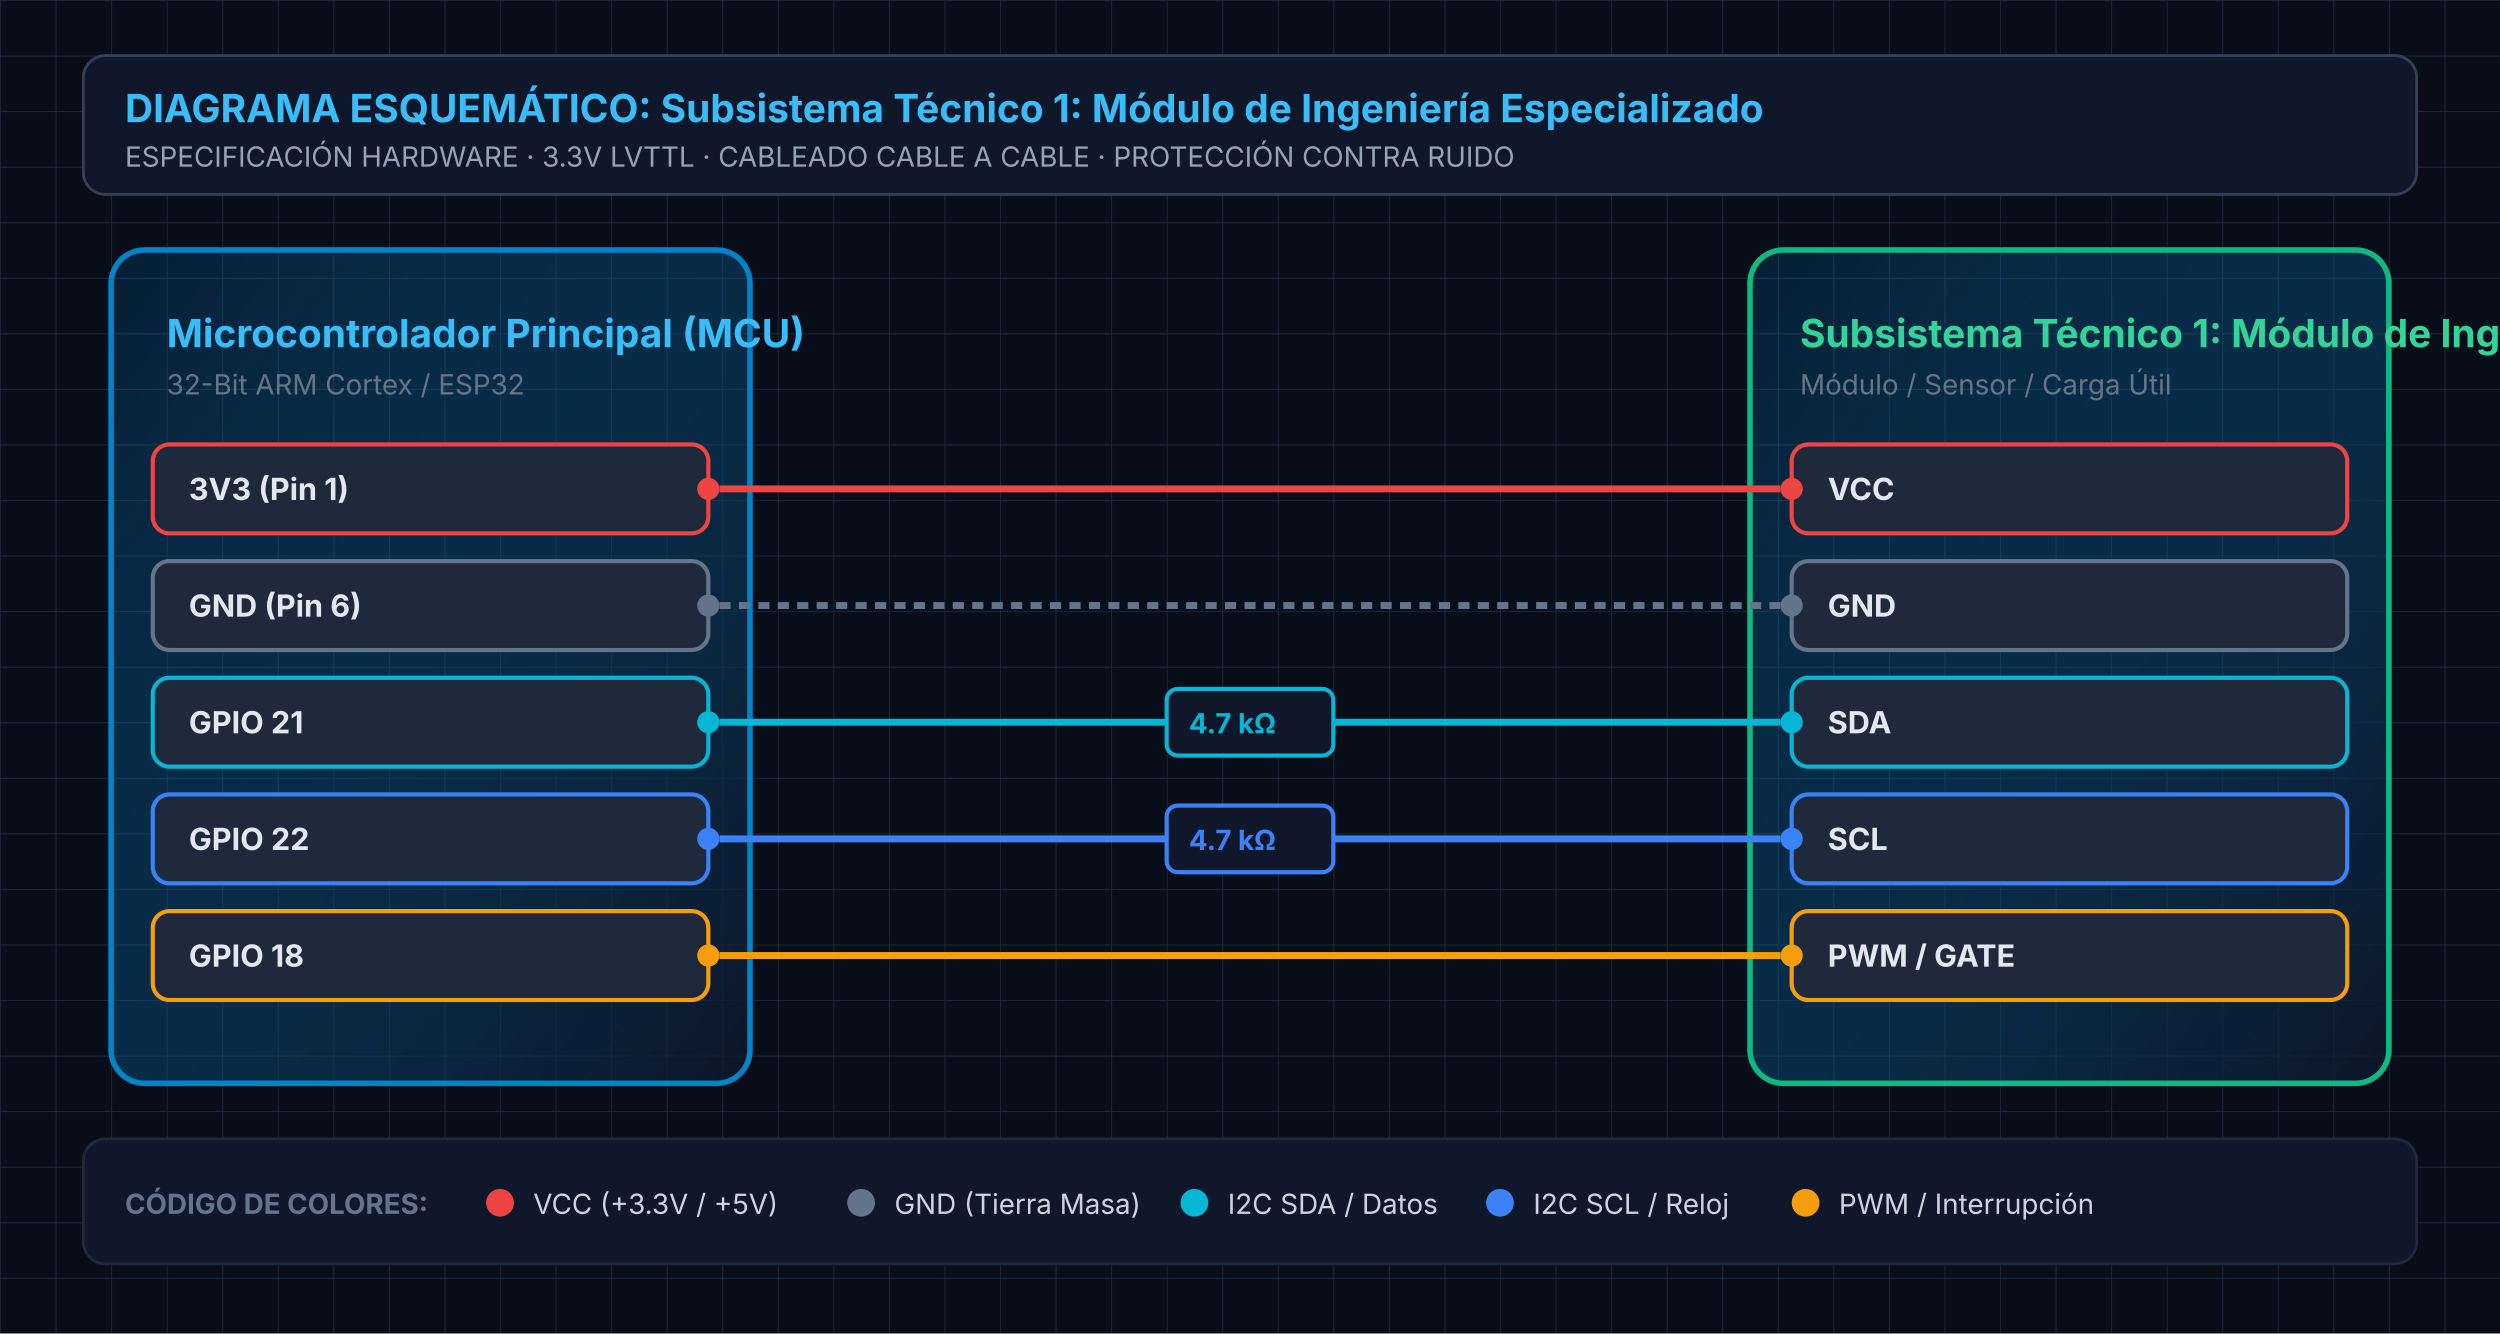
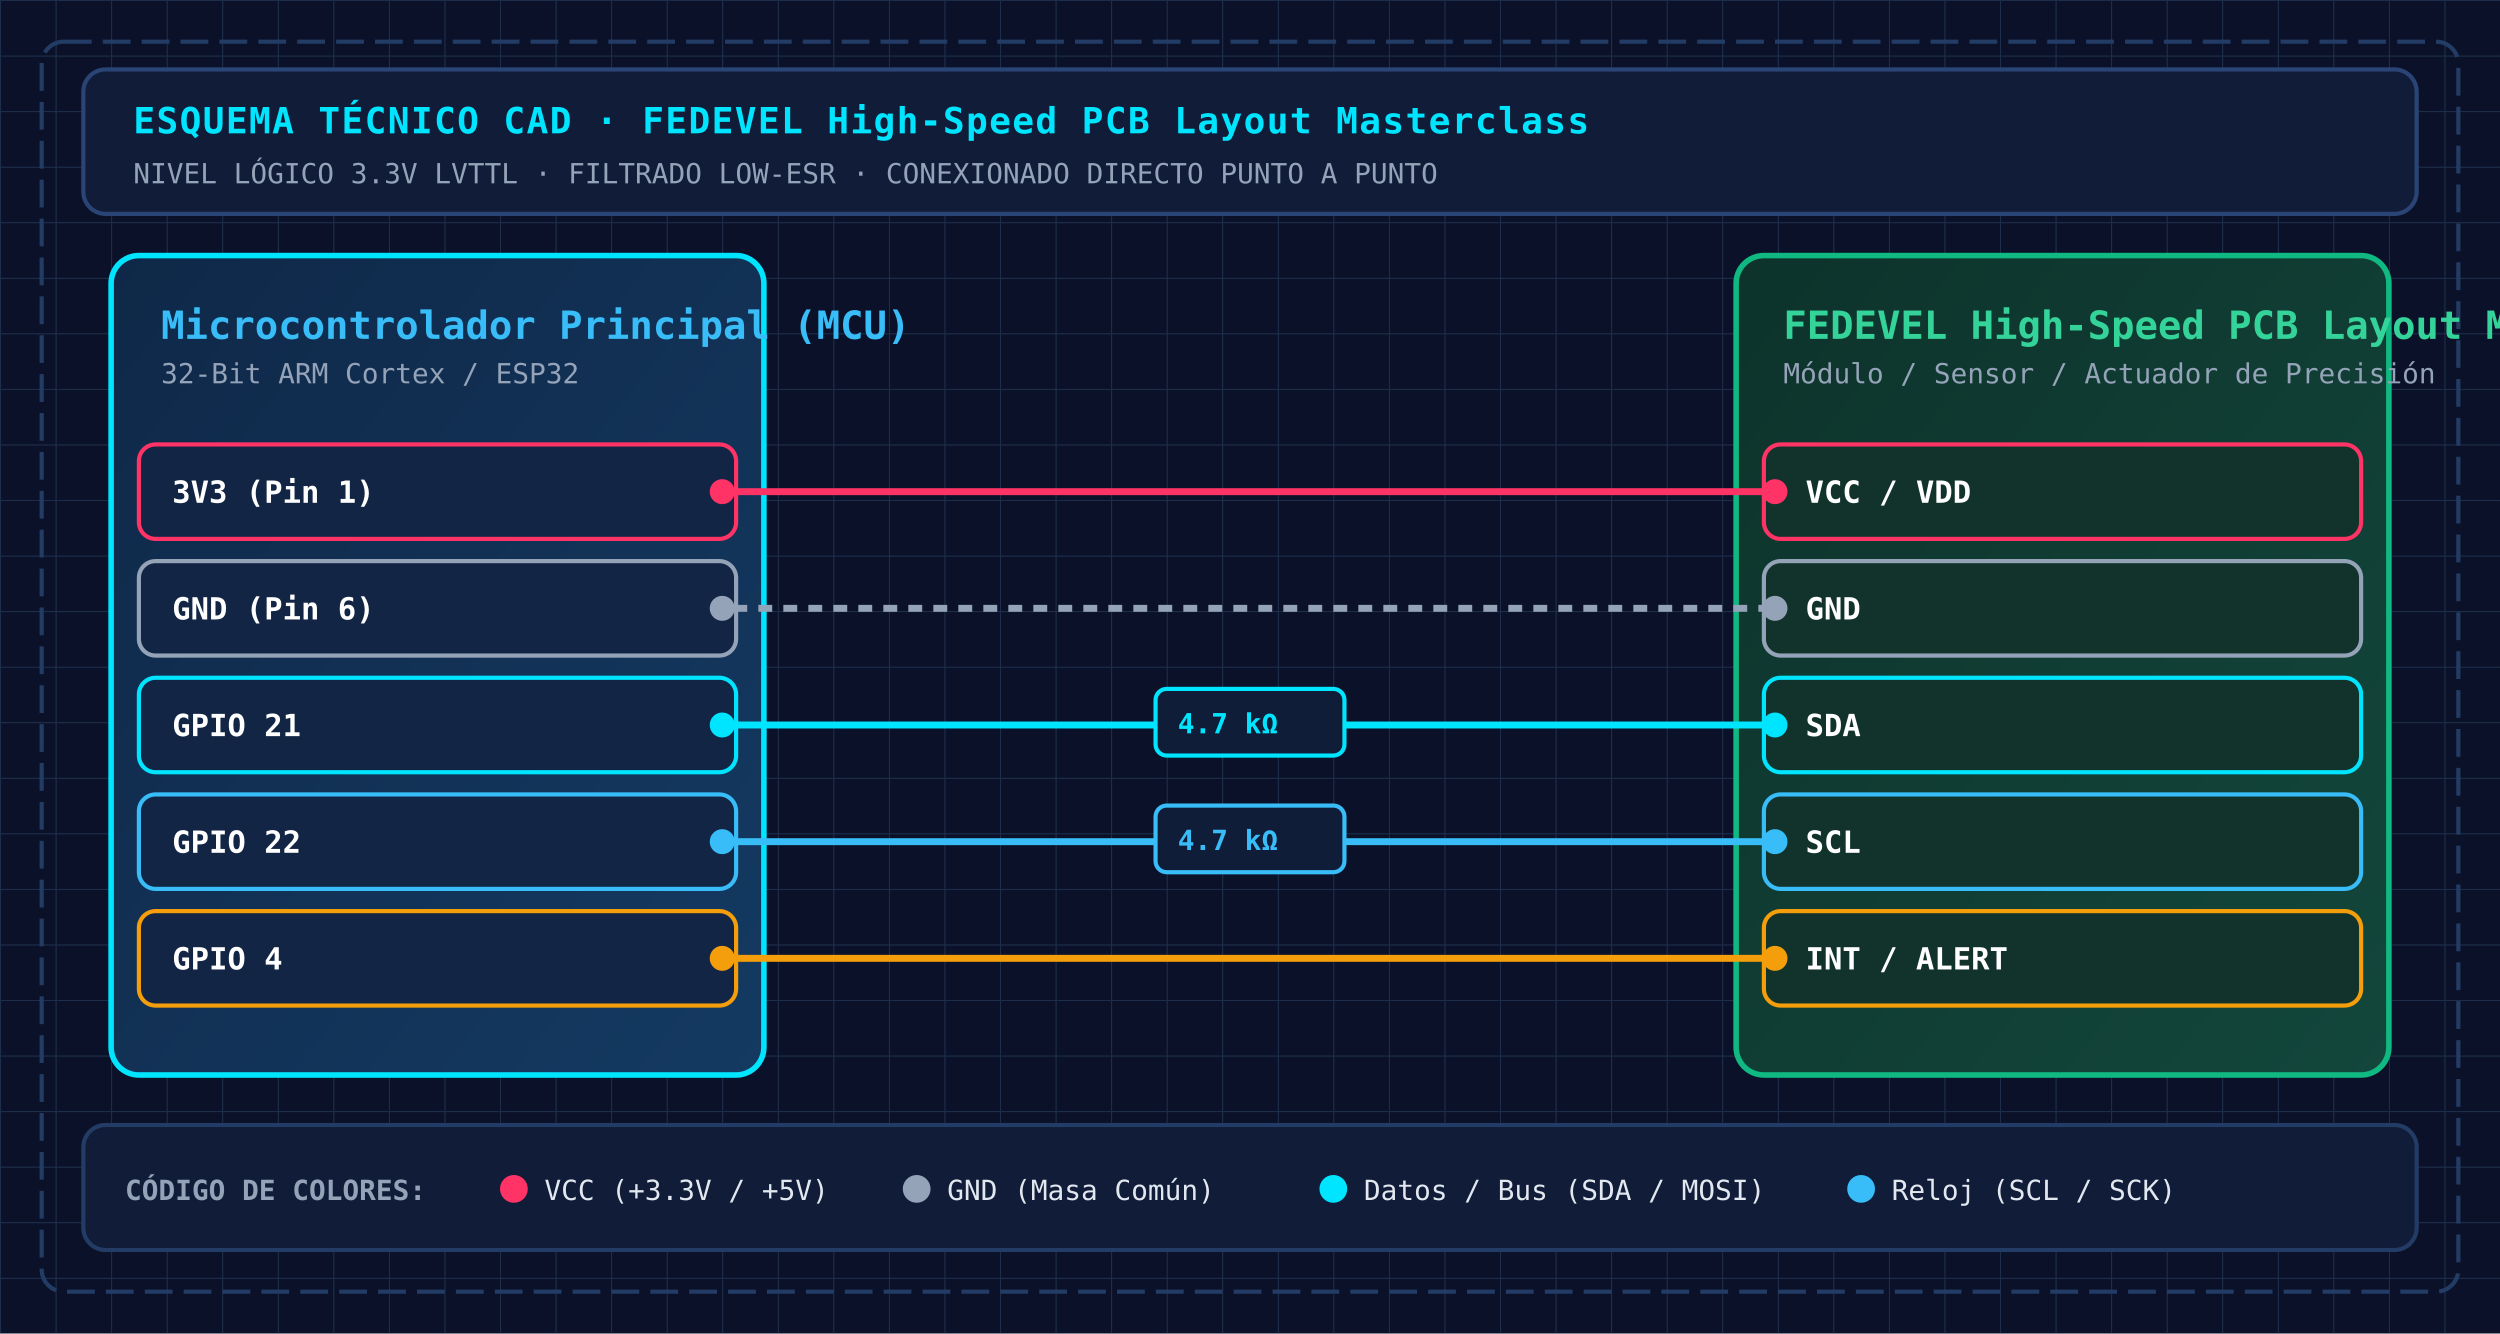
- <svg xmlns="http://www.w3.org/2000/svg" viewBox="0 0 900 480" width="100%" height="100%" style="background:#080D1A; font-family:-apple-system,BlinkMacSystemFont,monospace;">
+ <svg xmlns="http://www.w3.org/2000/svg" viewBox="0 0 900 480" width="900" height="480" style="background:#0A1128; font-family:ui-monospace,SFMono-Regular,Menlo,Monaco,Consolas,monospace;">
  <defs>
    <pattern id="grid_guide-030_1" width="20" height="20" patternUnits="userSpaceOnUse">
-       <path d="M 20 0 L 0 0 0 20" fill="none" stroke="#1E293B" stroke-width="0.6" />
+       <path d="M 20 0 L 0 0 0 20" fill="none" stroke="#1E2E4A" stroke-width="0.75" />
    </pattern>
-     <linearGradient id="glow_guide-030_1" x1="0%" y1="0%" x2="100%" y2="100%">
-       <stop offset="0%" stop-color="#0284C7" stop-opacity="0.15" />
-       <stop offset="100%" stop-color="#0F172A" stop-opacity="0.8" />
+     <linearGradient id="glow_mcu_guide-030_1" x1="0%" y1="0%" x2="100%" y2="100%">
+       <stop offset="0%" stop-color="#0F2848" />
+       <stop offset="100%" stop-color="#143A62" />
+     </linearGradient>
+     <linearGradient id="glow_mod_guide-030_1" x1="0%" y1="0%" x2="100%" y2="100%">
+       <stop offset="0%" stop-color="#0D332B" />
+       <stop offset="100%" stop-color="#13473C" />
    </linearGradient>
  </defs>
-   <rect width="100%" height="100%" fill="#080D1A" />
+   <rect width="100%" height="100%" fill="#0A1128" />
  <rect width="100%" height="100%" fill="url(#grid_guide-030_1)" />
-   <rect x="30" y="20" width="840" height="50" rx="8" fill="#0F172A" stroke="#334155" stroke-width="1" />
-   <text x="45" y="44" fill="#38BDF8" font-size="14" font-weight="bold">DIAGRAMA ESQUEMÁTICO: Subsistema Técnico 1: Módulo de Ingeniería Especializado</text>
-   <text x="45" y="60" fill="#94A3B8" font-size="10">ESPECIFICACIÓN HARDWARE · 3.3V LVTTL · CABLEADO CABLE A CABLE · PROTECCIÓN CONTRA RUIDO</text>
-   <rect x="40" y="90" width="230" height="300" rx="12" fill="url(#glow_guide-030_1)" stroke="#0284C7" stroke-width="2" />
-   <text x="60" y="125" fill="#38BDF8" font-size="14" font-weight="bold">Microcontrolador Principal (MCU)</text>
-   <text x="60" y="142" fill="#64748B" font-size="10">32-Bit ARM Cortex / ESP32</text>
-   <rect x="55" y="160" width="200" height="32" rx="6" fill="#1E293B" stroke="#EF4444" stroke-width="1.5" />
-   <text x="68" y="180" fill="#E2E8F0" font-size="11" font-weight="bold">3V3 (Pin 1)</text>
-   <circle cx="255" cy="176" r="4" fill="#EF4444" />
-   <rect x="55" y="202" width="200" height="32" rx="6" fill="#1E293B" stroke="#64748B" stroke-width="1.5" />
-   <text x="68" y="222" fill="#E2E8F0" font-size="11" font-weight="bold">GND (Pin 6)</text>
-   <circle cx="255" cy="218" r="4" fill="#64748B" />
-   <rect x="55" y="244" width="200" height="32" rx="6" fill="#1E293B" stroke="#06B6D4" stroke-width="1.5" />
-   <text x="68" y="264" fill="#E2E8F0" font-size="11" font-weight="bold">GPIO 21</text>
-   <circle cx="255" cy="260" r="4" fill="#06B6D4" />
-   <rect x="55" y="286" width="200" height="32" rx="6" fill="#1E293B" stroke="#3B82F6" stroke-width="1.5" />
-   <text x="68" y="306" fill="#E2E8F0" font-size="11" font-weight="bold">GPIO 22</text>
-   <circle cx="255" cy="302" r="4" fill="#3B82F6" />
-   <rect x="55" y="328" width="200" height="32" rx="6" fill="#1E293B" stroke="#F59E0B" stroke-width="1.5" />
-   <text x="68" y="348" fill="#E2E8F0" font-size="11" font-weight="bold">GPIO 18</text>
-   <circle cx="255" cy="344" r="4" fill="#F59E0B" />
-   <rect x="630" y="90" width="230" height="300" rx="12" fill="url(#glow_guide-030_1)" stroke="#10B981" stroke-width="2" />
-   <text x="648" y="125" fill="#34D399" font-size="14" font-weight="bold">Subsistema Técnico 1: Módulo de Ing</text>
-   <text x="648" y="142" fill="#64748B" font-size="10">Módulo / Sensor / Carga Útil</text>
-   <rect x="645" y="160" width="200" height="32" rx="6" fill="#1E293B" stroke="#EF4444" stroke-width="1.5" />
-   <text x="658" y="180" fill="#E2E8F0" font-size="11" font-weight="bold">VCC</text>
-   <circle cx="645" cy="176" r="4" fill="#EF4444" />
-   <rect x="645" y="202" width="200" height="32" rx="6" fill="#1E293B" stroke="#64748B" stroke-width="1.5" />
-   <text x="658" y="222" fill="#E2E8F0" font-size="11" font-weight="bold">GND</text>
-   <circle cx="645" cy="218" r="4" fill="#64748B" />
-   <rect x="645" y="244" width="200" height="32" rx="6" fill="#1E293B" stroke="#06B6D4" stroke-width="1.5" />
-   <text x="658" y="264" fill="#E2E8F0" font-size="11" font-weight="bold">SDA</text>
-   <circle cx="645" cy="260" r="4" fill="#06B6D4" />
-   <rect x="645" y="286" width="200" height="32" rx="6" fill="#1E293B" stroke="#3B82F6" stroke-width="1.5" />
-   <text x="658" y="306" fill="#E2E8F0" font-size="11" font-weight="bold">SCL</text>
-   <circle cx="645" cy="302" r="4" fill="#3B82F6" />
-   <rect x="645" y="328" width="200" height="32" rx="6" fill="#1E293B" stroke="#F59E0B" stroke-width="1.5" />
-   <text x="658" y="348" fill="#E2E8F0" font-size="11" font-weight="bold">PWM / GATE</text>
-   <circle cx="645" cy="344" r="4" fill="#F59E0B" />
-   <path d="M 259 176 L 641 176" fill="none" stroke="#EF4444" stroke-width="2.5" />
-   <path d="M 259 218 L 641 218" fill="none" stroke="#64748B" stroke-width="2.5" stroke-dasharray="4,3" />
-   <path d="M 259 260 L 641 260" fill="none" stroke="#06B6D4" stroke-width="2.5" />
-   <path d="M 259 302 L 641 302" fill="none" stroke="#3B82F6" stroke-width="2.5" />
-   <path d="M 259 344 L 641 344" fill="none" stroke="#F59E0B" stroke-width="2.5" />
-   <rect x="420" y="248" width="60" height="24" rx="4" fill="#0F172A" stroke="#06B6D4" stroke-width="1.5" />
-   <text x="428" y="264" fill="#06B6D4" font-size="10" font-weight="bold">4.7 kΩ</text>
-   <rect x="420" y="290" width="60" height="24" rx="4" fill="#0F172A" stroke="#3B82F6" stroke-width="1.5" />
-   <text x="428" y="306" fill="#3B82F6" font-size="10" font-weight="bold">4.7 kΩ</text>
-   <rect x="30" y="410" width="840" height="45" rx="8" fill="#0F172A" stroke="#1E293B" stroke-width="1" />
-   <text x="45" y="437" fill="#64748B" font-size="10" font-weight="bold">CÓDIGO DE COLORES:</text>
-   <circle cx="180" cy="433" r="5" fill="#EF4444" />
-   <text x="192" y="437" fill="#CBD5E1" font-size="10">VCC (+3.3V / +5V)</text>
-   <circle cx="310" cy="433" r="5" fill="#64748B" />
-   <text x="322" y="437" fill="#CBD5E1" font-size="10">GND (Tierra Masa)</text>
-   <circle cx="430" cy="433" r="5" fill="#06B6D4" />
-   <text x="442" y="437" fill="#CBD5E1" font-size="10">I2C SDA / Datos</text>
-   <circle cx="540" cy="433" r="5" fill="#3B82F6" />
-   <text x="552" y="437" fill="#CBD5E1" font-size="10">I2C SCL / Reloj</text>
-   <circle cx="650" cy="433" r="5" fill="#F59E0B" />
-   <text x="662" y="437" fill="#CBD5E1" font-size="10">PWM / Interrupción</text>
+   <rect x="15" y="15" width="870" height="450" rx="8" fill="none" stroke="#233C66" stroke-width="1.5" stroke-dasharray="10,4" />
+   <rect x="30" y="25" width="840" height="52" rx="8" fill="#101C38" stroke="#2A4575" stroke-width="1.5" />
+   <text x="48" y="48" fill="#00E5FF" font-size="13" font-weight="bold" letter-spacing="0.5">ESQUEMA TÉCNICO CAD · FEDEVEL High-Speed PCB Layout Masterclass</text>
+   <text x="48" y="66" fill="#94A3B8" font-size="10">NIVEL LÓGICO 3.3V LVTTL · FILTRADO LOW-ESR · CONEXIONADO DIRECTO PUNTO A PUNTO</text>
+   <rect x="40" y="92" width="235" height="295" rx="10" fill="url(#glow_mcu_guide-030_1)" stroke="#00E5FF" stroke-width="2" />
+   <text x="58" y="122" fill="#38BDF8" font-size="14" font-weight="bold">Microcontrolador Principal (MCU)</text>
+   <text x="58" y="138" fill="#94A3B8" font-size="10">32-Bit ARM Cortex / ESP32</text>
+   <rect x="50" y="160" width="215" height="34" rx="6" fill="#122544" stroke="#FF3366" stroke-width="1.5" />
+   <text x="62" y="181" fill="#FFFFFF" font-size="11" font-weight="bold">3V3 (Pin 1)</text>
+   <circle cx="260" cy="177" r="4.5" fill="#FF3366" />
+   <rect x="50" y="202" width="215" height="34" rx="6" fill="#122544" stroke="#94A3B8" stroke-width="1.5" />
+   <text x="62" y="223" fill="#FFFFFF" font-size="11" font-weight="bold">GND (Pin 6)</text>
+   <circle cx="260" cy="219" r="4.5" fill="#94A3B8" />
+   <rect x="50" y="244" width="215" height="34" rx="6" fill="#122544" stroke="#00E5FF" stroke-width="1.5" />
+   <text x="62" y="265" fill="#FFFFFF" font-size="11" font-weight="bold">GPIO 21</text>
+   <circle cx="260" cy="261" r="4.5" fill="#00E5FF" />
+   <rect x="50" y="286" width="215" height="34" rx="6" fill="#122544" stroke="#38BDF8" stroke-width="1.5" />
+   <text x="62" y="307" fill="#FFFFFF" font-size="11" font-weight="bold">GPIO 22</text>
+   <circle cx="260" cy="303" r="4.5" fill="#38BDF8" />
+   <rect x="50" y="328" width="215" height="34" rx="6" fill="#122544" stroke="#F59E0B" stroke-width="1.5" />
+   <text x="62" y="349" fill="#FFFFFF" font-size="11" font-weight="bold">GPIO 4</text>
+   <circle cx="260" cy="345" r="4.5" fill="#F59E0B" />
+   <rect x="625" y="92" width="235" height="295" rx="10" fill="url(#glow_mod_guide-030_1)" stroke="#10B981" stroke-width="2" />
+   <text x="642" y="122" fill="#34D399" font-size="14" font-weight="bold">FEDEVEL High-Speed PCB Layout Maste</text>
+   <text x="642" y="138" fill="#94A3B8" font-size="10">Módulo / Sensor / Actuador de Precisión</text>
+   <rect x="635" y="160" width="215" height="34" rx="6" fill="#11332C" stroke="#FF3366" stroke-width="1.5" />
+   <text x="650" y="181" fill="#FFFFFF" font-size="11" font-weight="bold">VCC / VDD</text>
+   <circle cx="639" cy="177" r="4.5" fill="#FF3366" />
+   <rect x="635" y="202" width="215" height="34" rx="6" fill="#11332C" stroke="#94A3B8" stroke-width="1.5" />
+   <text x="650" y="223" fill="#FFFFFF" font-size="11" font-weight="bold">GND</text>
+   <circle cx="639" cy="219" r="4.5" fill="#94A3B8" />
+   <rect x="635" y="244" width="215" height="34" rx="6" fill="#11332C" stroke="#00E5FF" stroke-width="1.5" />
+   <text x="650" y="265" fill="#FFFFFF" font-size="11" font-weight="bold">SDA</text>
+   <circle cx="639" cy="261" r="4.5" fill="#00E5FF" />
+   <rect x="635" y="286" width="215" height="34" rx="6" fill="#11332C" stroke="#38BDF8" stroke-width="1.5" />
+   <text x="650" y="307" fill="#FFFFFF" font-size="11" font-weight="bold">SCL</text>
+   <circle cx="639" cy="303" r="4.5" fill="#38BDF8" />
+   <rect x="635" y="328" width="215" height="34" rx="6" fill="#11332C" stroke="#F59E0B" stroke-width="1.5" />
+   <text x="650" y="349" fill="#FFFFFF" font-size="11" font-weight="bold">INT / ALERT</text>
+   <circle cx="639" cy="345" r="4.5" fill="#F59E0B" />
+   <path d="M 264 177 L 635 177" fill="none" stroke="#FF3366" stroke-width="2.5" />
+   <path d="M 264 219 L 635 219" fill="none" stroke="#94A3B8" stroke-width="2.5" stroke-dasharray="5,4" />
+   <path d="M 264 261 L 635 261" fill="none" stroke="#00E5FF" stroke-width="2.5" />
+   <path d="M 264 303 L 635 303" fill="none" stroke="#38BDF8" stroke-width="2.5" />
+   <path d="M 264 345 L 635 345" fill="none" stroke="#F59E0B" stroke-width="2.5" />
+   <rect x="416" y="248" width="68" height="24" rx="4" fill="#101D38" stroke="#00E5FF" stroke-width="1.5" />
+   <text x="424" y="264" fill="#00E5FF" font-size="10" font-weight="bold">4.7 kΩ</text>
+   <rect x="416" y="290" width="68" height="24" rx="4" fill="#101D38" stroke="#38BDF8" stroke-width="1.5" />
+   <text x="424" y="306" fill="#38BDF8" font-size="10" font-weight="bold">4.7 kΩ</text>
+   <rect x="30" y="405" width="840" height="45" rx="8" fill="#101C38" stroke="#233C66" stroke-width="1.5" />
+   <text x="45" y="432" fill="#94A3B8" font-size="10" font-weight="bold">CÓDIGO DE COLORES:</text>
+   <circle cx="185" cy="428" r="5" fill="#FF3366" />
+   <text x="196" y="432" fill="#E2E8F0" font-size="10">VCC (+3.3V / +5V)</text>
+   <circle cx="330" cy="428" r="5" fill="#94A3B8" />
+   <text x="341" y="432" fill="#E2E8F0" font-size="10">GND (Masa Común)</text>
+   <circle cx="480" cy="428" r="5" fill="#00E5FF" />
+   <text x="491" y="432" fill="#E2E8F0" font-size="10">Datos / Bus (SDA / MOSI)</text>
+   <circle cx="670" cy="428" r="5" fill="#38BDF8" />
+   <text x="681" y="432" fill="#E2E8F0" font-size="10">Reloj (SCL / SCK)</text>
</svg>
